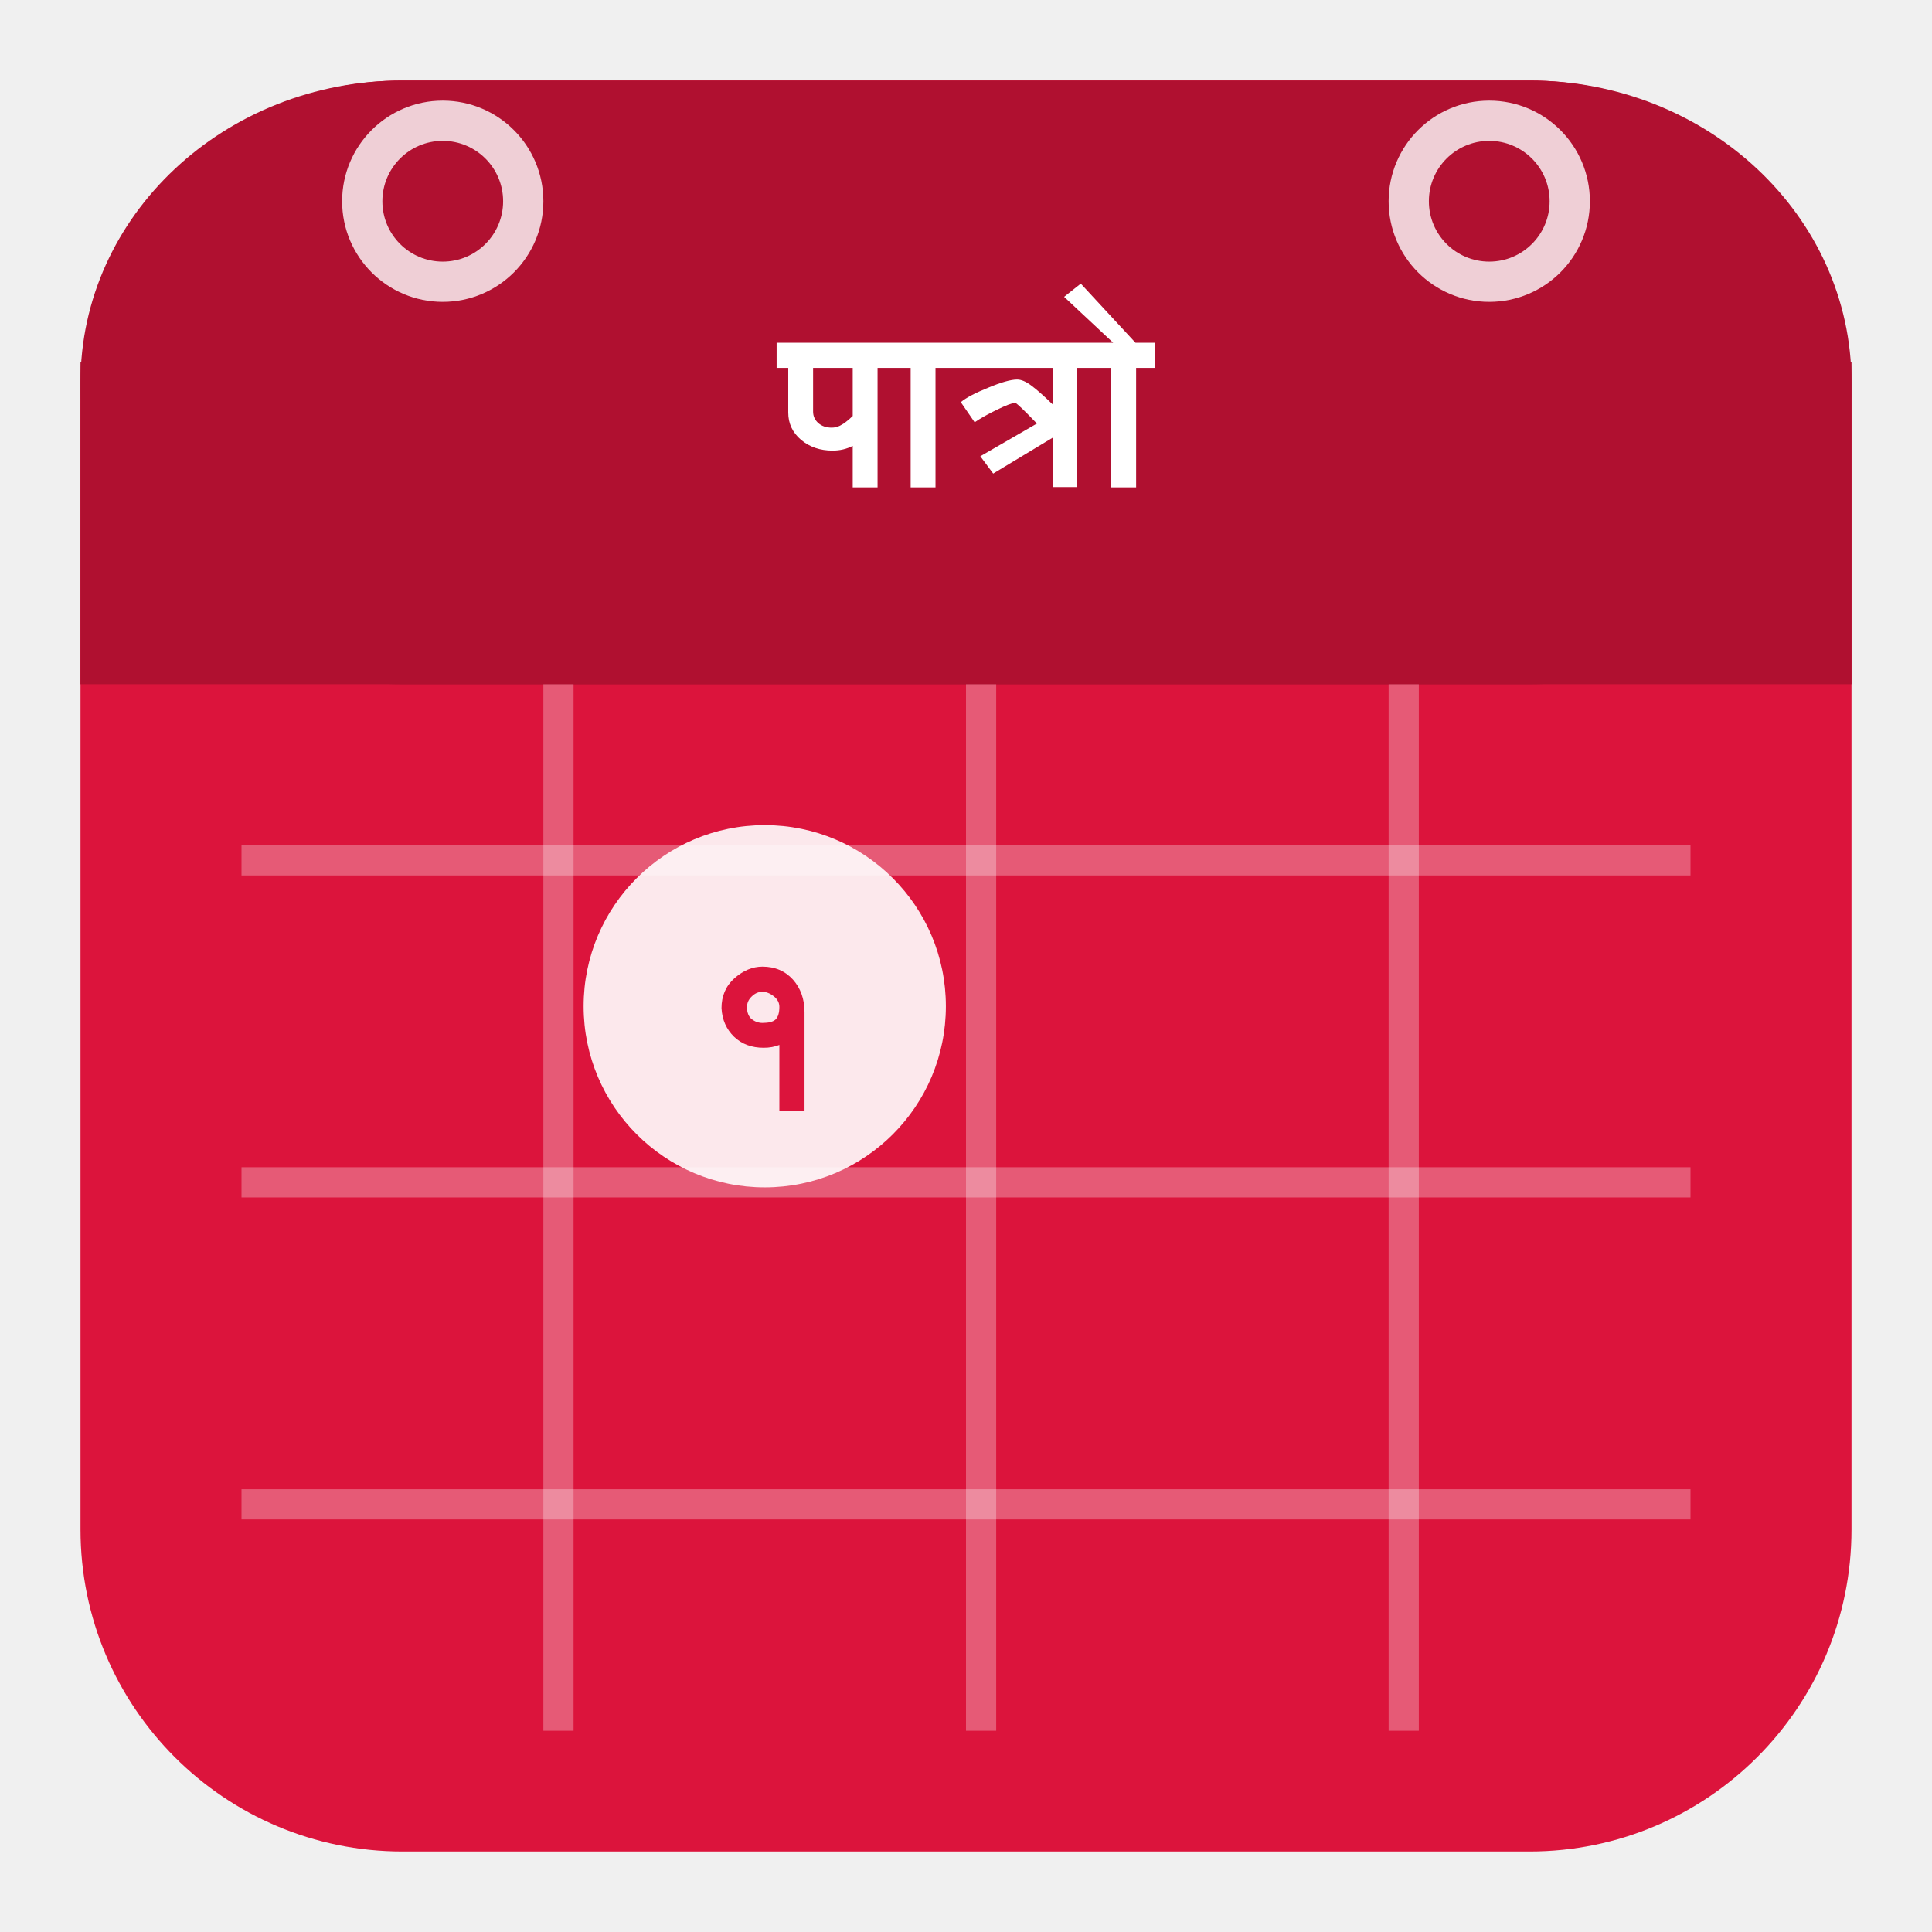
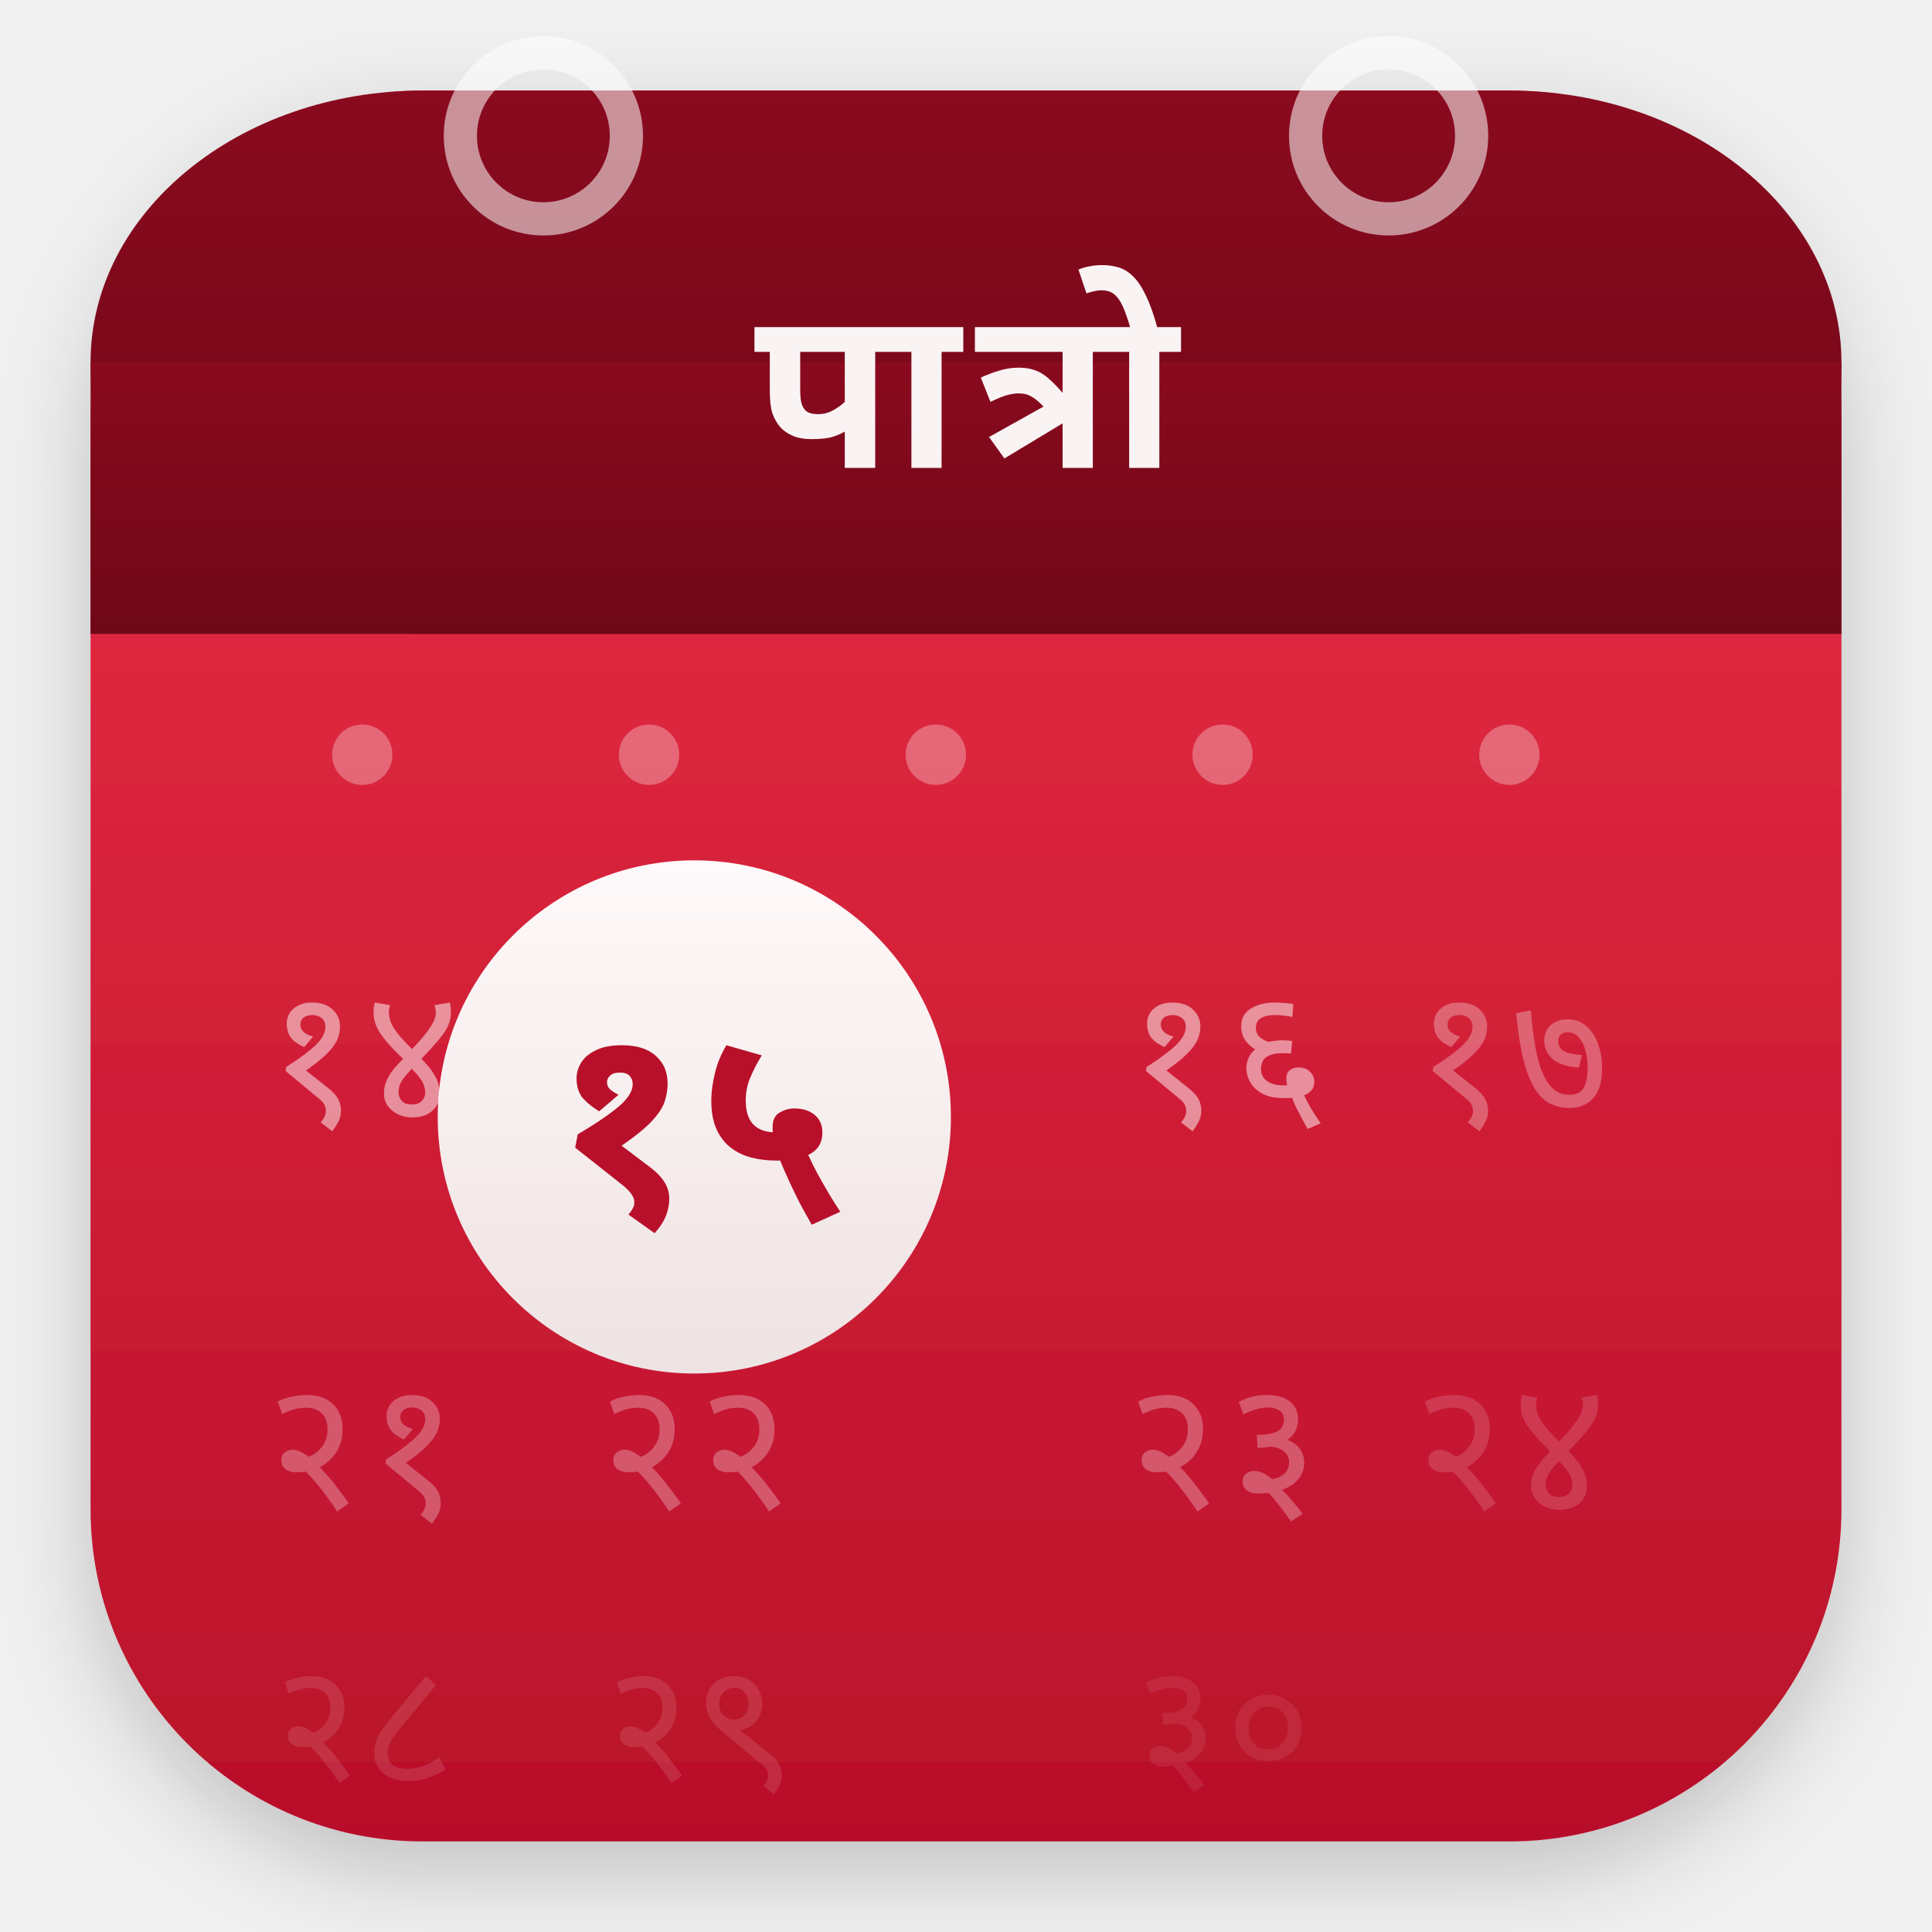
- <svg xmlns="http://www.w3.org/2000/svg" viewBox="0 0 96 96" width="96" height="96">
-   <rect x="4" y="4" width="88" height="88" rx="16" ry="16" fill="#DC143C" />
-   <rect x="4" y="4" width="88" height="30" rx="16" ry="16" fill="#B01030" />
-   <rect x="4" y="18" width="88" height="16" fill="#B01030" />
-   <rect x="12" y="42" width="72" height="1.5" fill="white" opacity="0.3" />
-   <rect x="12" y="58" width="72" height="1.5" fill="white" opacity="0.3" />
-   <rect x="12" y="74" width="72" height="1.5" fill="white" opacity="0.3" />
-   <rect x="27" y="34" width="1.5" height="52" fill="white" opacity="0.3" />
-   <rect x="48" y="34" width="1.5" height="52" fill="white" opacity="0.3" />
-   <rect x="69" y="34" width="1.5" height="52" fill="white" opacity="0.3" />
-   <circle cx="38" cy="50" r="9" fill="white" opacity="0.9" />
-   <text x="38" y="55" text-anchor="middle" font-size="11" font-weight="bold" fill="#DC143C" font-family="sans-serif">१</text>
-   <text x="48" y="24" text-anchor="middle" font-size="11" font-weight="bold" fill="white" font-family="sans-serif">पात्रो</text>
-   <circle cx="22" cy="10" r="4" fill="none" stroke="white" stroke-width="2" opacity="0.8" />
-   <circle cx="74" cy="10" r="4" fill="none" stroke="white" stroke-width="2" opacity="0.8" />
+ <svg xmlns="http://www.w3.org/2000/svg" viewBox="0 0 128 128" width="128" height="128">
+   <defs>
+     <linearGradient id="bodyGrad" x1="0" y1="0" x2="0" y2="1">
+       <stop offset="0%" stop-color="#F03248" />
+       <stop offset="100%" stop-color="#B8102A" />
+     </linearGradient>
+     <linearGradient id="headerGrad" x1="0" y1="0" x2="0" y2="1">
+       <stop offset="0%" stop-color="#8A0A1E" />
+       <stop offset="100%" stop-color="#6E0818" />
+     </linearGradient>
+     <linearGradient id="circleGrad" x1="0" y1="0" x2="0" y2="1">
+       <stop offset="0%" stop-color="#ffffff" />
+       <stop offset="100%" stop-color="#f0e8e8" />
+     </linearGradient>
+     <filter id="shadow" x="-10%" y="-10%" width="120%" height="130%">
+       <feDropShadow dx="0" dy="2" stdDeviation="3" flood-color="#00000033" />
+     </filter>
+   </defs>
+   <rect x="6" y="6" width="116" height="116" rx="22" ry="22" fill="url(#bodyGrad)" filter="url(#shadow)" />
+   <rect x="6" y="6" width="116" height="36" rx="22" ry="22" fill="url(#headerGrad)" />
+   <rect x="6" y="24" width="116" height="18" fill="url(#headerGrad)" />
+   <circle cx="36" cy="9" r="5.5" fill="none" stroke="white" stroke-width="2.2" opacity="0.55" />
+   <circle cx="92" cy="9" r="5.5" fill="none" stroke="white" stroke-width="2.2" opacity="0.55" />
+   <text x="64" y="31" text-anchor="middle" font-family="Noto Sans Devanagari, sans-serif" font-size="15" font-weight="700" fill="white" opacity="0.95" letter-spacing="1">पात्रो</text>
+   <circle cx="24" cy="50" r="2" fill="white" opacity="0.30" />
+   <circle cx="43" cy="50" r="2" fill="white" opacity="0.30" />
+   <circle cx="62" cy="50" r="2" fill="white" opacity="0.30" />
+   <circle cx="81" cy="50" r="2" fill="white" opacity="0.30" />
+   <circle cx="100" cy="50" r="2" fill="white" opacity="0.30" />
+   <circle cx="46" cy="74" r="17" fill="url(#circleGrad)" opacity="0.97" />
+   <text x="46" y="80" text-anchor="middle" font-family="Noto Sans Devanagari, sans-serif" font-size="17" font-weight="800" fill="#B8102A">१५</text>
+   <text x="24" y="74" text-anchor="middle" font-family="Noto Sans Devanagari, sans-serif" font-size="12" fill="white" opacity="0.50">१४</text>
+   <text x="81" y="74" text-anchor="middle" font-family="Noto Sans Devanagari, sans-serif" font-size="12" fill="white" opacity="0.50">१६</text>
+   <text x="100" y="74" text-anchor="middle" font-family="Noto Sans Devanagari, sans-serif" font-size="12" fill="white" opacity="0.30">१७</text>
+   <text x="24" y="100" text-anchor="middle" font-family="Noto Sans Devanagari, sans-serif" font-size="12" fill="white" opacity="0.28">२१</text>
+   <text x="46" y="100" text-anchor="middle" font-family="Noto Sans Devanagari, sans-serif" font-size="12" fill="white" opacity="0.28">२२</text>
+   <text x="81" y="100" text-anchor="middle" font-family="Noto Sans Devanagari, sans-serif" font-size="12" fill="white" opacity="0.28">२३</text>
+   <text x="100" y="100" text-anchor="middle" font-family="Noto Sans Devanagari, sans-serif" font-size="12" fill="white" opacity="0.15">२४</text>
+   <text x="24" y="118" text-anchor="middle" font-family="Noto Sans Devanagari, sans-serif" font-size="11" fill="white" opacity="0.12">२८</text>
+   <text x="46" y="118" text-anchor="middle" font-family="Noto Sans Devanagari, sans-serif" font-size="11" fill="white" opacity="0.12">२९</text>
+   <text x="81" y="118" text-anchor="middle" font-family="Noto Sans Devanagari, sans-serif" font-size="11" fill="white" opacity="0.08">३०</text>
</svg>
